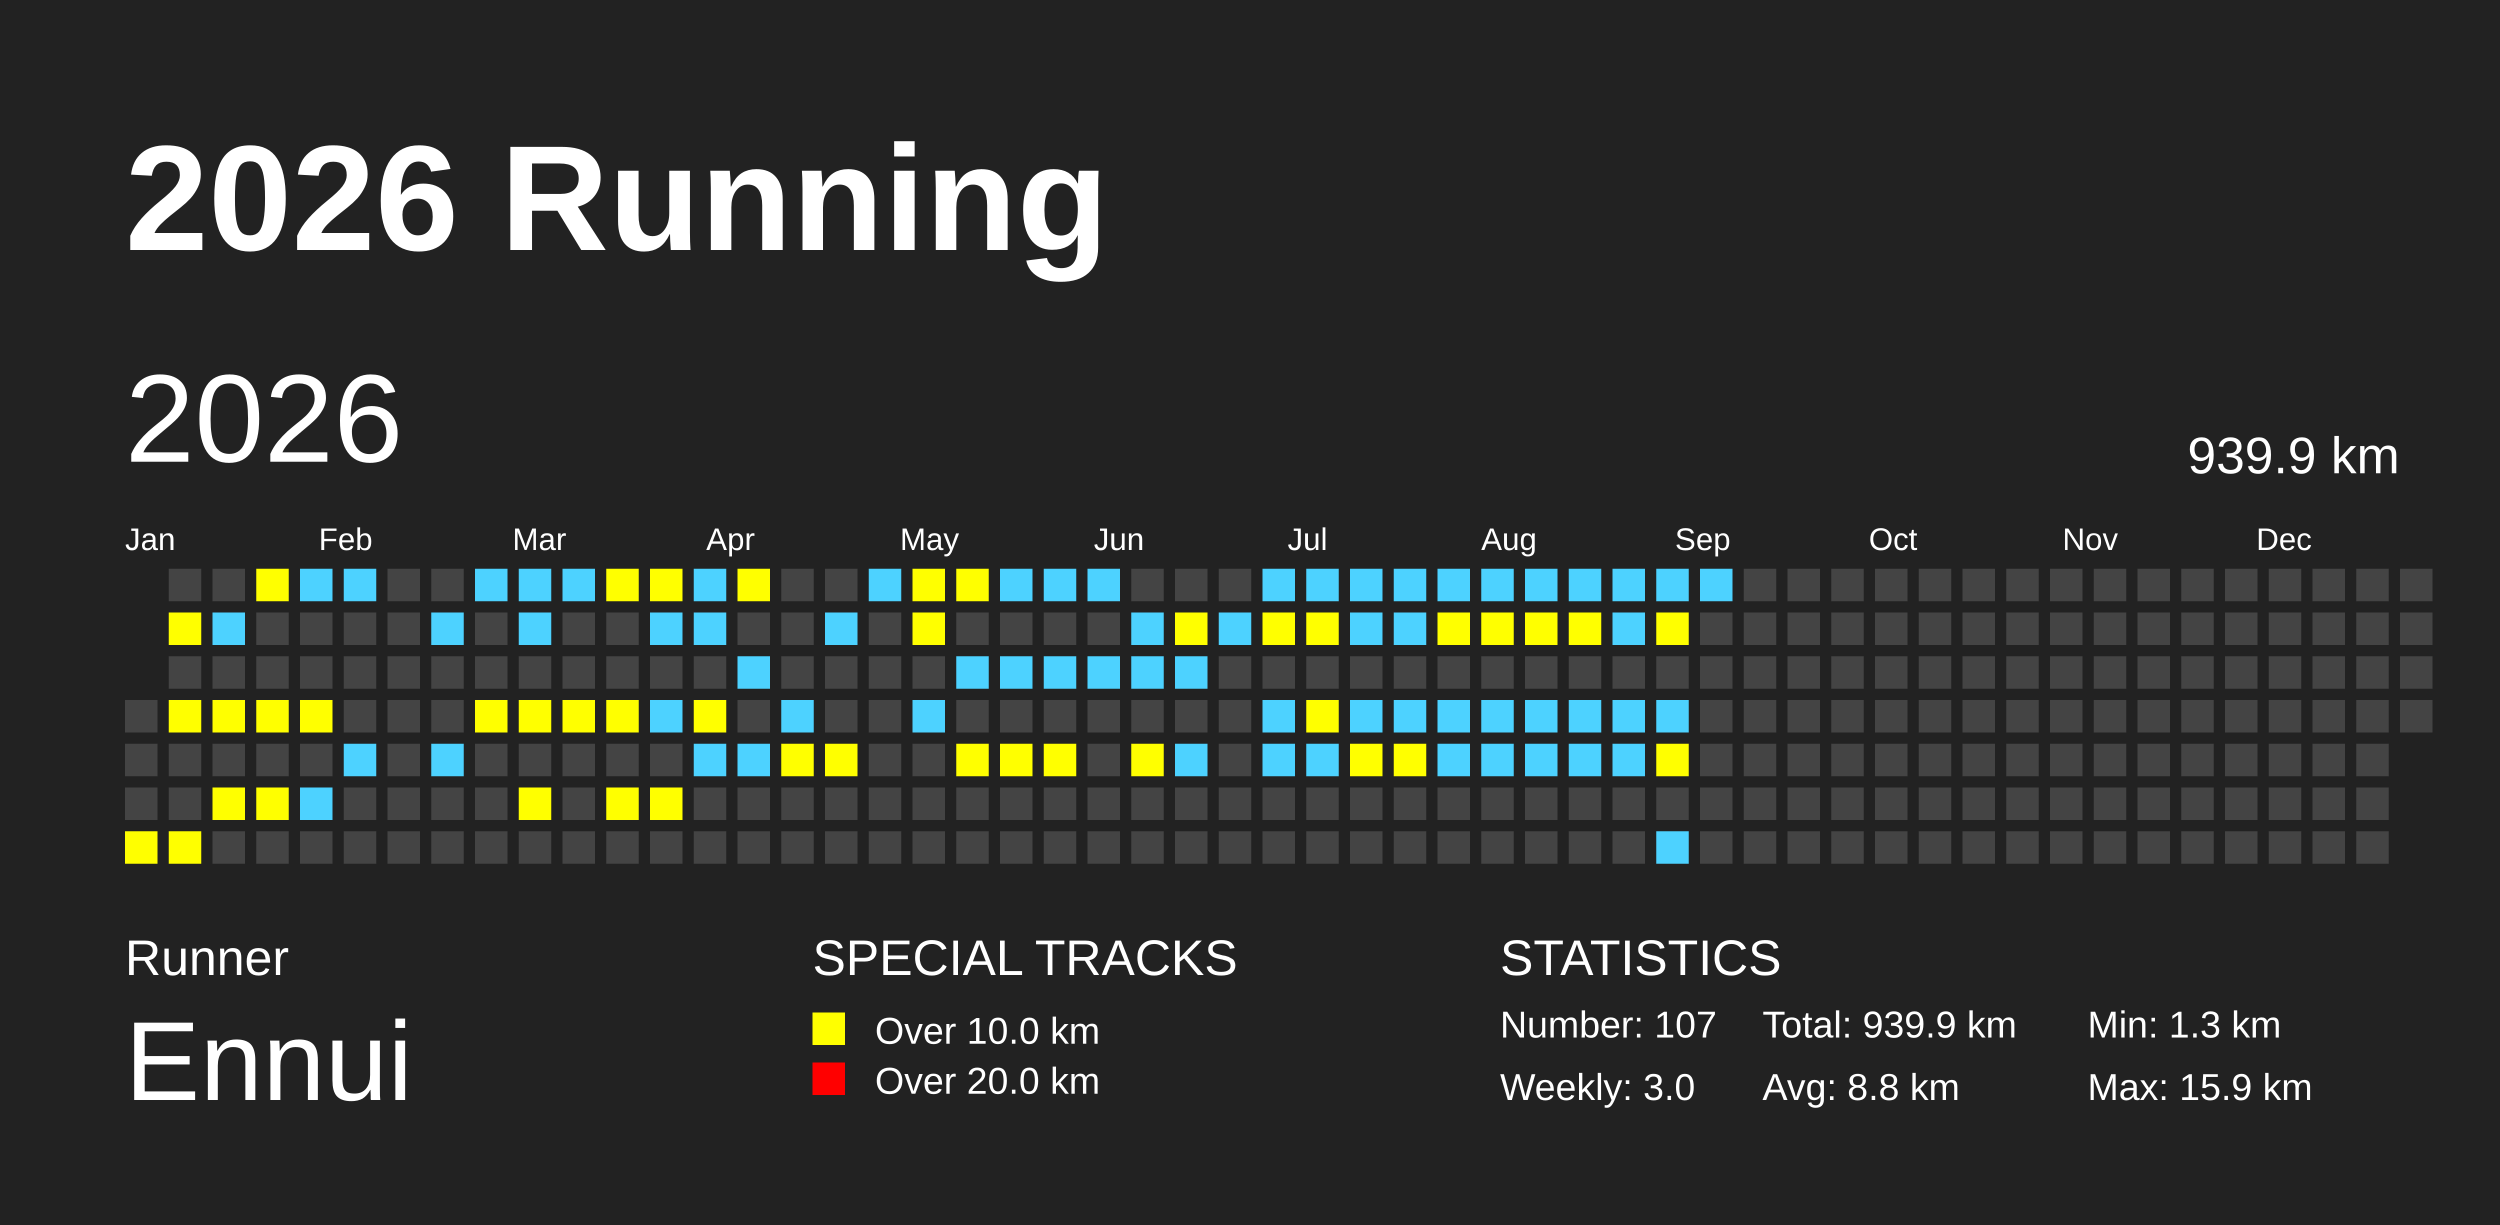
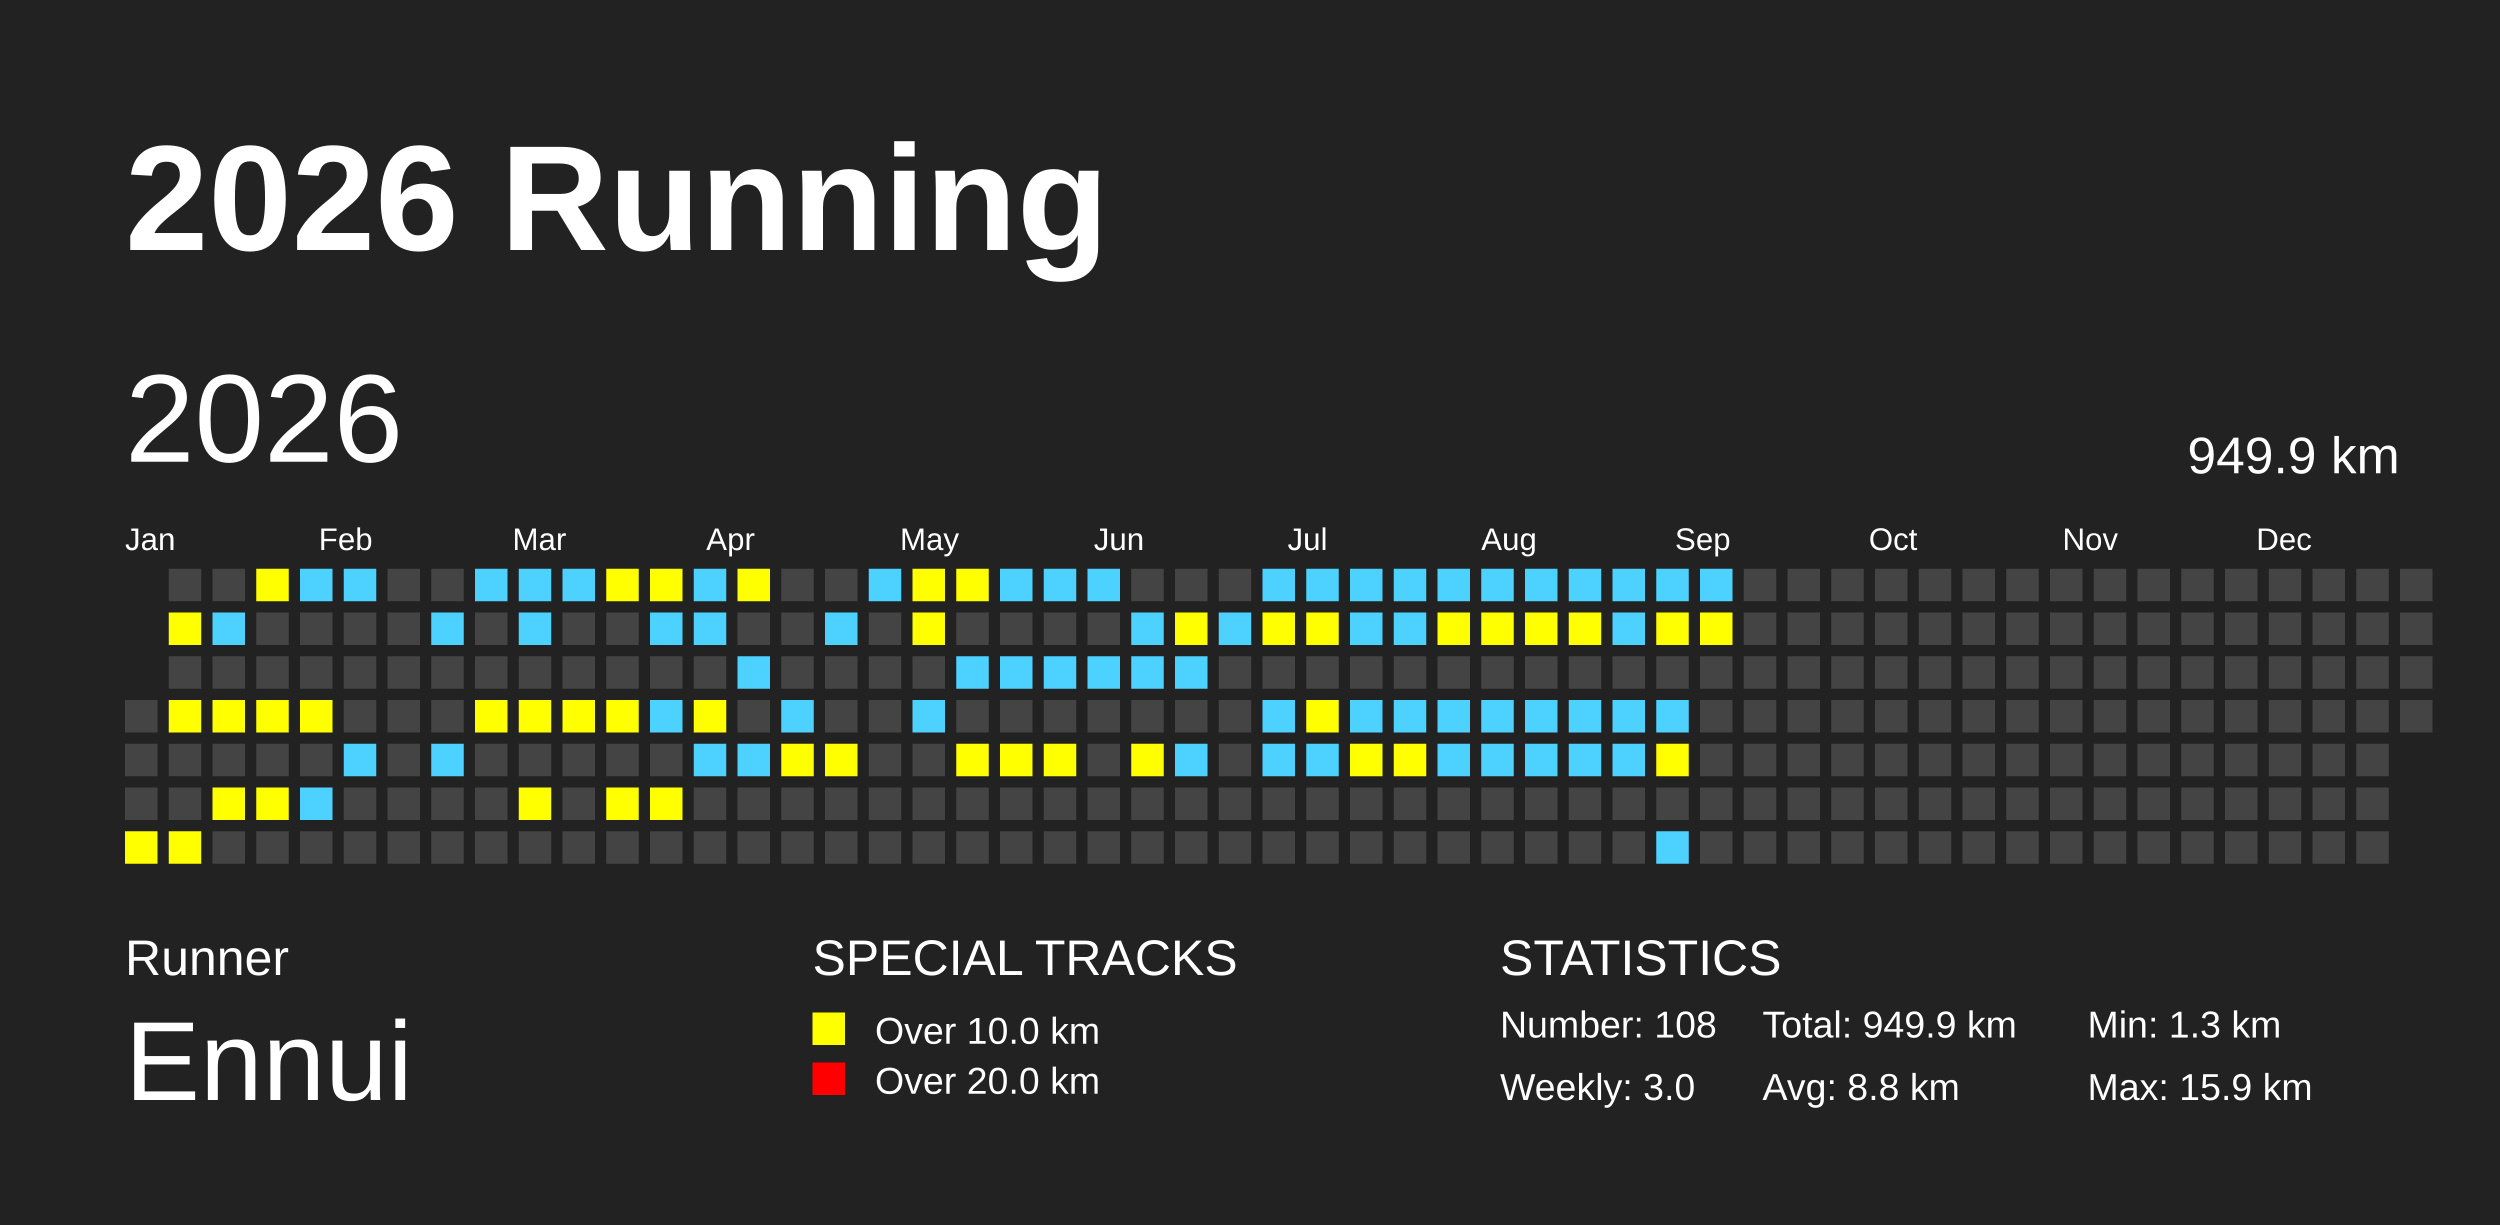
<svg xmlns="http://www.w3.org/2000/svg" baseProfile="full" height="98mm" version="1.1" viewBox="0,0,200,98" width="200mm">
  <defs />
  <rect fill="#222222" height="98" width="200" x="0" y="0" />
  <text fill="#FFFFFF" style="font-size:12px; font-family:Arial; font-weight:bold;" x="10" y="20">2026 Running</text>
  <text fill="#FFFFFF" style="font-size:4px; font-family:Arial" x="10" y="78">Runner</text>
  <text fill="#FFFFFF" style="font-size:9px; font-family:Arial" x="10" y="88">Ennui</text>
  <text fill="#FFFFFF" style="font-size:4px; font-family:Arial" x="65" y="78">SPECIAL TRACKS</text>
  <rect fill="yellow" height="2.6" width="2.6" x="65" y="81" />
  <text fill="#FFFFFF" style="font-size:3px; font-family:Arial" x="70" y="83.5">Over 10.0 km</text>
  <rect fill="red" height="2.6" width="2.6" x="65" y="85" />
  <text fill="#FFFFFF" style="font-size:3px; font-family:Arial" x="70" y="87.5">Over 20.0 km</text>
  <text fill="#FFFFFF" style="font-size:4px; font-family:Arial" x="120" y="78">STATISTICS</text>
-   <text fill="#FFFFFF" style="font-size:3px; font-family:Arial" x="120" y="83">Number: 107</text>
+   <text fill="#FFFFFF" style="font-size:3px; font-family:Arial" x="120" y="83">Number: 108</text>
  <text fill="#FFFFFF" style="font-size:3px; font-family:Arial" x="120" y="88">Weekly: 3.0</text>
-   <text fill="#FFFFFF" style="font-size:3px; font-family:Arial" x="141" y="83">Total: 939.9 km</text>
+   <text fill="#FFFFFF" style="font-size:3px; font-family:Arial" x="141" y="83">Total: 949.9 km</text>
  <text fill="#FFFFFF" style="font-size:3px; font-family:Arial" x="141" y="88">Avg: 8.8 km</text>
  <text fill="#FFFFFF" style="font-size:3px; font-family:Arial" x="167" y="83">Min: 1.3 km</text>
  <text fill="#FFFFFF" style="font-size:3px; font-family:Arial" x="167" y="88">Max: 15.9 km</text>
  <text dominant-baseline="hanging" fill="#FFFFFF" style="font-size:10.0px; font-family:Arial;" x="10" y="30">2026</text>
-   <text dominant-baseline="hanging" fill="#FFFFFF" style="font-size:4.125px; font-family:Arial;" x="175" y="35">939.9 km</text>
+   <text dominant-baseline="hanging" fill="#FFFFFF" style="font-size:4.125px; font-family:Arial;" x="175" y="35">949.9 km</text>
  <text fill="#FFFFFF" style="font-size:2.5px; font-family:Arial" x="10.0" y="44">Jan</text>
  <text fill="#FFFFFF" style="font-size:2.5px; font-family:Arial" x="25.5" y="44">Feb</text>
  <text fill="#FFFFFF" style="font-size:2.5px; font-family:Arial" x="41.0" y="44">Mar</text>
  <text fill="#FFFFFF" style="font-size:2.5px; font-family:Arial" x="56.5" y="44">Apr</text>
  <text fill="#FFFFFF" style="font-size:2.5px; font-family:Arial" x="72.0" y="44">May</text>
  <text fill="#FFFFFF" style="font-size:2.5px; font-family:Arial" x="87.5" y="44">Jun</text>
  <text fill="#FFFFFF" style="font-size:2.5px; font-family:Arial" x="103.0" y="44">Jul</text>
  <text fill="#FFFFFF" style="font-size:2.5px; font-family:Arial" x="118.5" y="44">Aug</text>
  <text fill="#FFFFFF" style="font-size:2.5px; font-family:Arial" x="134.0" y="44">Sep</text>
  <text fill="#FFFFFF" style="font-size:2.5px; font-family:Arial" x="149.5" y="44">Oct</text>
  <text fill="#FFFFFF" style="font-size:2.5px; font-family:Arial" x="165.0" y="44">Nov</text>
  <text fill="#FFFFFF" style="font-size:2.5px; font-family:Arial" x="180.5" y="44">Dec</text>
  <rect fill="#444444" height="2.6" width="2.6" x="10.0" y="56.0" />
  <rect fill="#444444" height="2.6" width="2.6" x="10.0" y="59.5" />
  <rect fill="#444444" height="2.6" width="2.6" x="10.0" y="63.0" />
  <rect fill="yellow" height="2.6" width="2.6" x="10.0" y="66.5" />
  <rect fill="#444444" height="2.6" width="2.6" x="13.5" y="45.5" />
  <rect fill="yellow" height="2.6" width="2.6" x="13.5" y="49.0" />
  <rect fill="#444444" height="2.6" width="2.6" x="13.5" y="52.5" />
  <rect fill="yellow" height="2.6" width="2.6" x="13.5" y="56.0" />
  <rect fill="#444444" height="2.6" width="2.6" x="13.5" y="59.5" />
  <rect fill="#444444" height="2.6" width="2.6" x="13.5" y="63.0" />
  <rect fill="yellow" height="2.6" width="2.6" x="13.5" y="66.5" />
  <rect fill="#444444" height="2.6" width="2.6" x="17.0" y="45.5" />
  <rect fill="#4DD2FF" height="2.6" width="2.6" x="17.0" y="49.0" />
  <rect fill="#444444" height="2.6" width="2.6" x="17.0" y="52.5" />
  <rect fill="yellow" height="2.6" width="2.6" x="17.0" y="56.0" />
  <rect fill="#444444" height="2.6" width="2.6" x="17.0" y="59.5" />
  <rect fill="yellow" height="2.6" width="2.6" x="17.0" y="63.0" />
  <rect fill="#444444" height="2.6" width="2.6" x="17.0" y="66.5" />
  <rect fill="yellow" height="2.6" width="2.6" x="20.5" y="45.5" />
  <rect fill="#444444" height="2.6" width="2.6" x="20.5" y="49.0" />
  <rect fill="#444444" height="2.6" width="2.6" x="20.5" y="52.5" />
  <rect fill="yellow" height="2.6" width="2.6" x="20.5" y="56.0" />
  <rect fill="#444444" height="2.6" width="2.6" x="20.5" y="59.5" />
  <rect fill="yellow" height="2.6" width="2.6" x="20.5" y="63.0" />
  <rect fill="#444444" height="2.6" width="2.6" x="20.5" y="66.5" />
  <rect fill="#4DD2FF" height="2.6" width="2.6" x="24.0" y="45.5" />
  <rect fill="#444444" height="2.6" width="2.6" x="24.0" y="49.0" />
  <rect fill="#444444" height="2.6" width="2.6" x="24.0" y="52.5" />
  <rect fill="yellow" height="2.6" width="2.6" x="24.0" y="56.0" />
  <rect fill="#444444" height="2.6" width="2.6" x="24.0" y="59.5" />
  <rect fill="#4DD2FF" height="2.6" width="2.6" x="24.0" y="63.0" />
  <rect fill="#444444" height="2.6" width="2.6" x="24.0" y="66.5" />
  <rect fill="#4DD2FF" height="2.6" width="2.6" x="27.5" y="45.5" />
  <rect fill="#444444" height="2.6" width="2.6" x="27.5" y="49.0" />
  <rect fill="#444444" height="2.6" width="2.6" x="27.5" y="52.5" />
  <rect fill="#444444" height="2.6" width="2.6" x="27.5" y="56.0" />
  <rect fill="#4DD2FF" height="2.6" width="2.6" x="27.5" y="59.5" />
  <rect fill="#444444" height="2.6" width="2.6" x="27.5" y="63.0" />
  <rect fill="#444444" height="2.6" width="2.6" x="27.5" y="66.5" />
  <rect fill="#444444" height="2.6" width="2.6" x="31.0" y="45.5" />
  <rect fill="#444444" height="2.6" width="2.6" x="31.0" y="49.0" />
  <rect fill="#444444" height="2.6" width="2.6" x="31.0" y="52.5" />
  <rect fill="#444444" height="2.6" width="2.6" x="31.0" y="56.0" />
  <rect fill="#444444" height="2.6" width="2.6" x="31.0" y="59.5" />
  <rect fill="#444444" height="2.6" width="2.6" x="31.0" y="63.0" />
  <rect fill="#444444" height="2.6" width="2.6" x="31.0" y="66.5" />
  <rect fill="#444444" height="2.6" width="2.6" x="34.5" y="45.5" />
  <rect fill="#4DD2FF" height="2.6" width="2.6" x="34.5" y="49.0" />
  <rect fill="#444444" height="2.6" width="2.6" x="34.5" y="52.5" />
  <rect fill="#444444" height="2.6" width="2.6" x="34.5" y="56.0" />
  <rect fill="#4DD2FF" height="2.6" width="2.6" x="34.5" y="59.5" />
  <rect fill="#444444" height="2.6" width="2.6" x="34.5" y="63.0" />
  <rect fill="#444444" height="2.6" width="2.6" x="34.5" y="66.5" />
  <rect fill="#4DD2FF" height="2.6" width="2.6" x="38.0" y="45.5" />
  <rect fill="#444444" height="2.6" width="2.6" x="38.0" y="49.0" />
  <rect fill="#444444" height="2.6" width="2.6" x="38.0" y="52.5" />
  <rect fill="yellow" height="2.6" width="2.6" x="38.0" y="56.0" />
  <rect fill="#444444" height="2.6" width="2.6" x="38.0" y="59.5" />
  <rect fill="#444444" height="2.6" width="2.6" x="38.0" y="63.0" />
  <rect fill="#444444" height="2.6" width="2.6" x="38.0" y="66.5" />
  <rect fill="#4DD2FF" height="2.6" width="2.6" x="41.5" y="45.5" />
  <rect fill="#4DD2FF" height="2.6" width="2.6" x="41.5" y="49.0" />
  <rect fill="#444444" height="2.6" width="2.6" x="41.5" y="52.5" />
  <rect fill="yellow" height="2.6" width="2.6" x="41.5" y="56.0" />
  <rect fill="#444444" height="2.6" width="2.6" x="41.5" y="59.5" />
  <rect fill="yellow" height="2.6" width="2.6" x="41.5" y="63.0" />
  <rect fill="#444444" height="2.6" width="2.6" x="41.5" y="66.5" />
  <rect fill="#4DD2FF" height="2.6" width="2.6" x="45.0" y="45.5" />
  <rect fill="#444444" height="2.6" width="2.6" x="45.0" y="49.0" />
  <rect fill="#444444" height="2.6" width="2.6" x="45.0" y="52.5" />
  <rect fill="yellow" height="2.6" width="2.6" x="45.0" y="56.0" />
  <rect fill="#444444" height="2.6" width="2.6" x="45.0" y="59.5" />
  <rect fill="#444444" height="2.6" width="2.6" x="45.0" y="63.0" />
  <rect fill="#444444" height="2.6" width="2.6" x="45.0" y="66.5" />
  <rect fill="yellow" height="2.6" width="2.6" x="48.5" y="45.5" />
  <rect fill="#444444" height="2.6" width="2.6" x="48.5" y="49.0" />
  <rect fill="#444444" height="2.6" width="2.6" x="48.5" y="52.5" />
  <rect fill="yellow" height="2.6" width="2.6" x="48.5" y="56.0" />
  <rect fill="#444444" height="2.6" width="2.6" x="48.5" y="59.5" />
  <rect fill="yellow" height="2.6" width="2.6" x="48.5" y="63.0" />
  <rect fill="#444444" height="2.6" width="2.6" x="48.5" y="66.5" />
  <rect fill="yellow" height="2.6" width="2.6" x="52.0" y="45.5" />
  <rect fill="#4DD2FF" height="2.6" width="2.6" x="52.0" y="49.0" />
  <rect fill="#444444" height="2.6" width="2.6" x="52.0" y="52.5" />
  <rect fill="#4DD2FF" height="2.6" width="2.6" x="52.0" y="56.0" />
  <rect fill="#444444" height="2.6" width="2.6" x="52.0" y="59.5" />
  <rect fill="yellow" height="2.6" width="2.6" x="52.0" y="63.0" />
  <rect fill="#444444" height="2.6" width="2.6" x="52.0" y="66.5" />
  <rect fill="#4DD2FF" height="2.6" width="2.6" x="55.5" y="45.5" />
  <rect fill="#4DD2FF" height="2.6" width="2.6" x="55.5" y="49.0" />
  <rect fill="#444444" height="2.6" width="2.6" x="55.5" y="52.5" />
  <rect fill="yellow" height="2.6" width="2.6" x="55.5" y="56.0" />
  <rect fill="#4DD2FF" height="2.6" width="2.6" x="55.5" y="59.5" />
  <rect fill="#444444" height="2.6" width="2.6" x="55.5" y="63.0" />
  <rect fill="#444444" height="2.6" width="2.6" x="55.5" y="66.5" />
  <rect fill="yellow" height="2.6" width="2.6" x="59.0" y="45.5" />
  <rect fill="#444444" height="2.6" width="2.6" x="59.0" y="49.0" />
  <rect fill="#4DD2FF" height="2.6" width="2.6" x="59.0" y="52.5" />
  <rect fill="#444444" height="2.6" width="2.6" x="59.0" y="56.0" />
  <rect fill="#4DD2FF" height="2.6" width="2.6" x="59.0" y="59.5" />
  <rect fill="#444444" height="2.6" width="2.6" x="59.0" y="63.0" />
  <rect fill="#444444" height="2.6" width="2.6" x="59.0" y="66.5" />
  <rect fill="#444444" height="2.6" width="2.6" x="62.5" y="45.5" />
  <rect fill="#444444" height="2.6" width="2.6" x="62.5" y="49.0" />
  <rect fill="#444444" height="2.6" width="2.6" x="62.5" y="52.5" />
  <rect fill="#4DD2FF" height="2.6" width="2.6" x="62.5" y="56.0" />
  <rect fill="yellow" height="2.6" width="2.6" x="62.5" y="59.5" />
  <rect fill="#444444" height="2.6" width="2.6" x="62.5" y="63.0" />
  <rect fill="#444444" height="2.6" width="2.6" x="62.5" y="66.5" />
  <rect fill="#444444" height="2.6" width="2.6" x="66.0" y="45.5" />
  <rect fill="#4DD2FF" height="2.6" width="2.6" x="66.0" y="49.0" />
  <rect fill="#444444" height="2.6" width="2.6" x="66.0" y="52.5" />
  <rect fill="#444444" height="2.6" width="2.6" x="66.0" y="56.0" />
  <rect fill="yellow" height="2.6" width="2.6" x="66.0" y="59.5" />
  <rect fill="#444444" height="2.6" width="2.6" x="66.0" y="63.0" />
  <rect fill="#444444" height="2.6" width="2.6" x="66.0" y="66.5" />
  <rect fill="#4DD2FF" height="2.6" width="2.6" x="69.5" y="45.5" />
  <rect fill="#444444" height="2.6" width="2.6" x="69.5" y="49.0" />
  <rect fill="#444444" height="2.6" width="2.6" x="69.5" y="52.5" />
  <rect fill="#444444" height="2.6" width="2.6" x="69.5" y="56.0" />
  <rect fill="#444444" height="2.6" width="2.6" x="69.5" y="59.5" />
  <rect fill="#444444" height="2.6" width="2.6" x="69.5" y="63.0" />
  <rect fill="#444444" height="2.6" width="2.6" x="69.5" y="66.5" />
  <rect fill="yellow" height="2.6" width="2.6" x="73.0" y="45.5" />
  <rect fill="yellow" height="2.6" width="2.6" x="73.0" y="49.0" />
  <rect fill="#444444" height="2.6" width="2.6" x="73.0" y="52.5" />
  <rect fill="#4DD2FF" height="2.6" width="2.6" x="73.0" y="56.0" />
  <rect fill="#444444" height="2.6" width="2.6" x="73.0" y="59.5" />
  <rect fill="#444444" height="2.6" width="2.6" x="73.0" y="63.0" />
  <rect fill="#444444" height="2.6" width="2.6" x="73.0" y="66.5" />
  <rect fill="yellow" height="2.6" width="2.6" x="76.5" y="45.5" />
  <rect fill="#444444" height="2.6" width="2.6" x="76.5" y="49.0" />
  <rect fill="#4DD2FF" height="2.6" width="2.6" x="76.5" y="52.5" />
  <rect fill="#444444" height="2.6" width="2.6" x="76.5" y="56.0" />
  <rect fill="yellow" height="2.6" width="2.6" x="76.5" y="59.5" />
  <rect fill="#444444" height="2.6" width="2.6" x="76.5" y="63.0" />
  <rect fill="#444444" height="2.6" width="2.6" x="76.5" y="66.5" />
  <rect fill="#4DD2FF" height="2.6" width="2.6" x="80.0" y="45.5" />
  <rect fill="#444444" height="2.6" width="2.6" x="80.0" y="49.0" />
  <rect fill="#4DD2FF" height="2.6" width="2.6" x="80.0" y="52.5" />
  <rect fill="#444444" height="2.6" width="2.6" x="80.0" y="56.0" />
  <rect fill="yellow" height="2.6" width="2.6" x="80.0" y="59.5" />
  <rect fill="#444444" height="2.6" width="2.6" x="80.0" y="63.0" />
  <rect fill="#444444" height="2.6" width="2.6" x="80.0" y="66.5" />
  <rect fill="#4DD2FF" height="2.6" width="2.6" x="83.5" y="45.5" />
  <rect fill="#444444" height="2.6" width="2.6" x="83.5" y="49.0" />
  <rect fill="#4DD2FF" height="2.6" width="2.6" x="83.5" y="52.5" />
  <rect fill="#444444" height="2.6" width="2.6" x="83.5" y="56.0" />
  <rect fill="yellow" height="2.6" width="2.6" x="83.5" y="59.5" />
  <rect fill="#444444" height="2.6" width="2.6" x="83.5" y="63.0" />
  <rect fill="#444444" height="2.6" width="2.6" x="83.5" y="66.5" />
  <rect fill="#4DD2FF" height="2.6" width="2.6" x="87.0" y="45.5" />
  <rect fill="#444444" height="2.6" width="2.6" x="87.0" y="49.0" />
  <rect fill="#4DD2FF" height="2.6" width="2.6" x="87.0" y="52.5" />
  <rect fill="#444444" height="2.6" width="2.6" x="87.0" y="56.0" />
  <rect fill="#444444" height="2.6" width="2.6" x="87.0" y="59.5" />
  <rect fill="#444444" height="2.6" width="2.6" x="87.0" y="63.0" />
  <rect fill="#444444" height="2.6" width="2.6" x="87.0" y="66.5" />
  <rect fill="#444444" height="2.6" width="2.6" x="90.5" y="45.5" />
  <rect fill="#4DD2FF" height="2.6" width="2.6" x="90.5" y="49.0" />
  <rect fill="#4DD2FF" height="2.6" width="2.6" x="90.5" y="52.5" />
  <rect fill="#444444" height="2.6" width="2.6" x="90.5" y="56.0" />
  <rect fill="yellow" height="2.6" width="2.6" x="90.5" y="59.5" />
  <rect fill="#444444" height="2.6" width="2.6" x="90.5" y="63.0" />
  <rect fill="#444444" height="2.6" width="2.6" x="90.5" y="66.5" />
  <rect fill="#444444" height="2.6" width="2.6" x="94.0" y="45.5" />
  <rect fill="yellow" height="2.6" width="2.6" x="94.0" y="49.0" />
  <rect fill="#4DD2FF" height="2.6" width="2.6" x="94.0" y="52.5" />
  <rect fill="#444444" height="2.6" width="2.6" x="94.0" y="56.0" />
  <rect fill="#4DD2FF" height="2.6" width="2.6" x="94.0" y="59.5" />
  <rect fill="#444444" height="2.6" width="2.6" x="94.0" y="63.0" />
  <rect fill="#444444" height="2.6" width="2.6" x="94.0" y="66.5" />
  <rect fill="#444444" height="2.6" width="2.6" x="97.5" y="45.5" />
  <rect fill="#4DD2FF" height="2.6" width="2.6" x="97.5" y="49.0" />
  <rect fill="#444444" height="2.6" width="2.6" x="97.5" y="52.5" />
  <rect fill="#444444" height="2.6" width="2.6" x="97.5" y="56.0" />
  <rect fill="#444444" height="2.6" width="2.6" x="97.5" y="59.5" />
  <rect fill="#444444" height="2.6" width="2.6" x="97.5" y="63.0" />
  <rect fill="#444444" height="2.6" width="2.6" x="97.5" y="66.5" />
  <rect fill="#4DD2FF" height="2.6" width="2.6" x="101.0" y="45.5" />
  <rect fill="yellow" height="2.6" width="2.6" x="101.0" y="49.0" />
  <rect fill="#444444" height="2.6" width="2.6" x="101.0" y="52.5" />
  <rect fill="#4DD2FF" height="2.6" width="2.6" x="101.0" y="56.0" />
  <rect fill="#4DD2FF" height="2.6" width="2.6" x="101.0" y="59.5" />
  <rect fill="#444444" height="2.6" width="2.6" x="101.0" y="63.0" />
  <rect fill="#444444" height="2.6" width="2.6" x="101.0" y="66.5" />
  <rect fill="#4DD2FF" height="2.6" width="2.6" x="104.5" y="45.5" />
  <rect fill="yellow" height="2.6" width="2.6" x="104.5" y="49.0" />
  <rect fill="#444444" height="2.6" width="2.6" x="104.5" y="52.5" />
  <rect fill="yellow" height="2.6" width="2.6" x="104.5" y="56.0" />
  <rect fill="#4DD2FF" height="2.6" width="2.6" x="104.5" y="59.5" />
  <rect fill="#444444" height="2.6" width="2.6" x="104.5" y="63.0" />
  <rect fill="#444444" height="2.6" width="2.6" x="104.5" y="66.5" />
  <rect fill="#4DD2FF" height="2.6" width="2.6" x="108.0" y="45.5" />
  <rect fill="#4DD2FF" height="2.6" width="2.6" x="108.0" y="49.0" />
  <rect fill="#444444" height="2.6" width="2.6" x="108.0" y="52.5" />
  <rect fill="#4DD2FF" height="2.6" width="2.6" x="108.0" y="56.0" />
  <rect fill="yellow" height="2.6" width="2.6" x="108.0" y="59.5" />
  <rect fill="#444444" height="2.6" width="2.6" x="108.0" y="63.0" />
  <rect fill="#444444" height="2.6" width="2.6" x="108.0" y="66.5" />
  <rect fill="#4DD2FF" height="2.6" width="2.6" x="111.5" y="45.5" />
  <rect fill="#4DD2FF" height="2.6" width="2.6" x="111.5" y="49.0" />
  <rect fill="#444444" height="2.6" width="2.6" x="111.5" y="52.5" />
  <rect fill="#4DD2FF" height="2.6" width="2.6" x="111.5" y="56.0" />
  <rect fill="yellow" height="2.6" width="2.6" x="111.5" y="59.5" />
  <rect fill="#444444" height="2.6" width="2.6" x="111.5" y="63.0" />
  <rect fill="#444444" height="2.6" width="2.6" x="111.5" y="66.5" />
  <rect fill="#4DD2FF" height="2.6" width="2.6" x="115.0" y="45.5" />
  <rect fill="yellow" height="2.6" width="2.6" x="115.0" y="49.0" />
  <rect fill="#444444" height="2.6" width="2.6" x="115.0" y="52.5" />
  <rect fill="#4DD2FF" height="2.6" width="2.6" x="115.0" y="56.0" />
  <rect fill="#4DD2FF" height="2.6" width="2.6" x="115.0" y="59.5" />
  <rect fill="#444444" height="2.6" width="2.6" x="115.0" y="63.0" />
  <rect fill="#444444" height="2.6" width="2.6" x="115.0" y="66.5" />
  <rect fill="#4DD2FF" height="2.6" width="2.6" x="118.5" y="45.5" />
  <rect fill="yellow" height="2.6" width="2.6" x="118.5" y="49.0" />
  <rect fill="#444444" height="2.6" width="2.6" x="118.5" y="52.5" />
  <rect fill="#4DD2FF" height="2.6" width="2.6" x="118.5" y="56.0" />
  <rect fill="#4DD2FF" height="2.6" width="2.6" x="118.5" y="59.5" />
  <rect fill="#444444" height="2.6" width="2.6" x="118.5" y="63.0" />
  <rect fill="#444444" height="2.6" width="2.6" x="118.5" y="66.5" />
  <rect fill="#4DD2FF" height="2.6" width="2.6" x="122.0" y="45.5" />
  <rect fill="yellow" height="2.6" width="2.6" x="122.0" y="49.0" />
  <rect fill="#444444" height="2.6" width="2.6" x="122.0" y="52.5" />
  <rect fill="#4DD2FF" height="2.6" width="2.6" x="122.0" y="56.0" />
  <rect fill="#4DD2FF" height="2.6" width="2.6" x="122.0" y="59.5" />
  <rect fill="#444444" height="2.6" width="2.6" x="122.0" y="63.0" />
  <rect fill="#444444" height="2.6" width="2.6" x="122.0" y="66.5" />
  <rect fill="#4DD2FF" height="2.6" width="2.6" x="125.5" y="45.5" />
  <rect fill="yellow" height="2.6" width="2.6" x="125.5" y="49.0" />
  <rect fill="#444444" height="2.6" width="2.6" x="125.5" y="52.5" />
  <rect fill="#4DD2FF" height="2.6" width="2.6" x="125.5" y="56.0" />
  <rect fill="#4DD2FF" height="2.6" width="2.6" x="125.5" y="59.5" />
  <rect fill="#444444" height="2.6" width="2.6" x="125.5" y="63.0" />
  <rect fill="#444444" height="2.6" width="2.6" x="125.5" y="66.5" />
  <rect fill="#4DD2FF" height="2.6" width="2.6" x="129.0" y="45.5" />
  <rect fill="#4DD2FF" height="2.6" width="2.6" x="129.0" y="49.0" />
  <rect fill="#444444" height="2.6" width="2.6" x="129.0" y="52.5" />
  <rect fill="#4DD2FF" height="2.6" width="2.6" x="129.0" y="56.0" />
  <rect fill="#4DD2FF" height="2.6" width="2.6" x="129.0" y="59.5" />
  <rect fill="#444444" height="2.6" width="2.6" x="129.0" y="63.0" />
  <rect fill="#444444" height="2.6" width="2.6" x="129.0" y="66.5" />
  <rect fill="#4DD2FF" height="2.6" width="2.6" x="132.5" y="45.5" />
  <rect fill="yellow" height="2.6" width="2.6" x="132.5" y="49.0" />
  <rect fill="#444444" height="2.6" width="2.6" x="132.5" y="52.5" />
  <rect fill="#4DD2FF" height="2.6" width="2.6" x="132.5" y="56.0" />
  <rect fill="yellow" height="2.6" width="2.6" x="132.5" y="59.5" />
  <rect fill="#444444" height="2.6" width="2.6" x="132.5" y="63.0" />
  <rect fill="#4DD2FF" height="2.6" width="2.6" x="132.5" y="66.5" />
  <rect fill="#4DD2FF" height="2.6" width="2.6" x="136.0" y="45.5" />
-   <rect fill="#444444" height="2.6" width="2.6" x="136.0" y="49.0" />
+   <rect fill="yellow" height="2.6" width="2.6" x="136.0" y="49.0" />
  <rect fill="#444444" height="2.6" width="2.6" x="136.0" y="52.5" />
  <rect fill="#444444" height="2.6" width="2.6" x="136.0" y="56.0" />
  <rect fill="#444444" height="2.6" width="2.6" x="136.0" y="59.5" />
  <rect fill="#444444" height="2.6" width="2.6" x="136.0" y="63.0" />
  <rect fill="#444444" height="2.6" width="2.6" x="136.0" y="66.5" />
  <rect fill="#444444" height="2.6" width="2.6" x="139.5" y="45.5" />
  <rect fill="#444444" height="2.6" width="2.6" x="139.5" y="49.0" />
  <rect fill="#444444" height="2.6" width="2.6" x="139.5" y="52.5" />
  <rect fill="#444444" height="2.6" width="2.6" x="139.5" y="56.0" />
  <rect fill="#444444" height="2.6" width="2.6" x="139.5" y="59.5" />
  <rect fill="#444444" height="2.6" width="2.6" x="139.5" y="63.0" />
  <rect fill="#444444" height="2.6" width="2.6" x="139.5" y="66.5" />
  <rect fill="#444444" height="2.6" width="2.6" x="143.0" y="45.5" />
  <rect fill="#444444" height="2.6" width="2.6" x="143.0" y="49.0" />
  <rect fill="#444444" height="2.6" width="2.6" x="143.0" y="52.5" />
  <rect fill="#444444" height="2.6" width="2.6" x="143.0" y="56.0" />
  <rect fill="#444444" height="2.6" width="2.6" x="143.0" y="59.5" />
  <rect fill="#444444" height="2.6" width="2.6" x="143.0" y="63.0" />
  <rect fill="#444444" height="2.6" width="2.6" x="143.0" y="66.5" />
  <rect fill="#444444" height="2.6" width="2.6" x="146.5" y="45.5" />
  <rect fill="#444444" height="2.6" width="2.6" x="146.5" y="49.0" />
  <rect fill="#444444" height="2.6" width="2.6" x="146.5" y="52.5" />
  <rect fill="#444444" height="2.6" width="2.6" x="146.5" y="56.0" />
  <rect fill="#444444" height="2.6" width="2.6" x="146.5" y="59.5" />
  <rect fill="#444444" height="2.6" width="2.6" x="146.5" y="63.0" />
  <rect fill="#444444" height="2.6" width="2.6" x="146.5" y="66.5" />
  <rect fill="#444444" height="2.6" width="2.6" x="150.0" y="45.5" />
  <rect fill="#444444" height="2.6" width="2.6" x="150.0" y="49.0" />
  <rect fill="#444444" height="2.6" width="2.6" x="150.0" y="52.5" />
  <rect fill="#444444" height="2.6" width="2.6" x="150.0" y="56.0" />
  <rect fill="#444444" height="2.6" width="2.6" x="150.0" y="59.5" />
  <rect fill="#444444" height="2.6" width="2.6" x="150.0" y="63.0" />
  <rect fill="#444444" height="2.6" width="2.6" x="150.0" y="66.5" />
  <rect fill="#444444" height="2.6" width="2.6" x="153.5" y="45.5" />
  <rect fill="#444444" height="2.6" width="2.6" x="153.5" y="49.0" />
  <rect fill="#444444" height="2.6" width="2.6" x="153.5" y="52.5" />
  <rect fill="#444444" height="2.6" width="2.6" x="153.5" y="56.0" />
  <rect fill="#444444" height="2.6" width="2.6" x="153.5" y="59.5" />
  <rect fill="#444444" height="2.6" width="2.6" x="153.5" y="63.0" />
  <rect fill="#444444" height="2.6" width="2.6" x="153.5" y="66.5" />
  <rect fill="#444444" height="2.6" width="2.6" x="157.0" y="45.5" />
  <rect fill="#444444" height="2.6" width="2.6" x="157.0" y="49.0" />
  <rect fill="#444444" height="2.6" width="2.6" x="157.0" y="52.5" />
  <rect fill="#444444" height="2.6" width="2.6" x="157.0" y="56.0" />
  <rect fill="#444444" height="2.6" width="2.6" x="157.0" y="59.5" />
  <rect fill="#444444" height="2.6" width="2.6" x="157.0" y="63.0" />
  <rect fill="#444444" height="2.6" width="2.6" x="157.0" y="66.5" />
  <rect fill="#444444" height="2.6" width="2.6" x="160.5" y="45.5" />
  <rect fill="#444444" height="2.6" width="2.6" x="160.5" y="49.0" />
  <rect fill="#444444" height="2.6" width="2.6" x="160.5" y="52.5" />
  <rect fill="#444444" height="2.6" width="2.6" x="160.5" y="56.0" />
  <rect fill="#444444" height="2.6" width="2.6" x="160.5" y="59.5" />
  <rect fill="#444444" height="2.6" width="2.6" x="160.5" y="63.0" />
  <rect fill="#444444" height="2.6" width="2.6" x="160.5" y="66.5" />
  <rect fill="#444444" height="2.6" width="2.6" x="164.0" y="45.5" />
  <rect fill="#444444" height="2.6" width="2.6" x="164.0" y="49.0" />
  <rect fill="#444444" height="2.6" width="2.6" x="164.0" y="52.5" />
  <rect fill="#444444" height="2.6" width="2.6" x="164.0" y="56.0" />
  <rect fill="#444444" height="2.6" width="2.6" x="164.0" y="59.5" />
  <rect fill="#444444" height="2.6" width="2.6" x="164.0" y="63.0" />
  <rect fill="#444444" height="2.6" width="2.6" x="164.0" y="66.5" />
  <rect fill="#444444" height="2.6" width="2.6" x="167.5" y="45.5" />
  <rect fill="#444444" height="2.6" width="2.6" x="167.5" y="49.0" />
  <rect fill="#444444" height="2.6" width="2.6" x="167.5" y="52.5" />
  <rect fill="#444444" height="2.6" width="2.6" x="167.5" y="56.0" />
  <rect fill="#444444" height="2.6" width="2.6" x="167.5" y="59.5" />
  <rect fill="#444444" height="2.6" width="2.6" x="167.5" y="63.0" />
  <rect fill="#444444" height="2.6" width="2.6" x="167.5" y="66.5" />
  <rect fill="#444444" height="2.6" width="2.6" x="171.0" y="45.5" />
  <rect fill="#444444" height="2.6" width="2.6" x="171.0" y="49.0" />
  <rect fill="#444444" height="2.6" width="2.6" x="171.0" y="52.5" />
  <rect fill="#444444" height="2.6" width="2.6" x="171.0" y="56.0" />
  <rect fill="#444444" height="2.6" width="2.6" x="171.0" y="59.5" />
  <rect fill="#444444" height="2.6" width="2.6" x="171.0" y="63.0" />
  <rect fill="#444444" height="2.6" width="2.6" x="171.0" y="66.5" />
  <rect fill="#444444" height="2.6" width="2.6" x="174.5" y="45.5" />
  <rect fill="#444444" height="2.6" width="2.6" x="174.5" y="49.0" />
  <rect fill="#444444" height="2.6" width="2.6" x="174.5" y="52.5" />
  <rect fill="#444444" height="2.6" width="2.6" x="174.5" y="56.0" />
  <rect fill="#444444" height="2.6" width="2.6" x="174.5" y="59.5" />
  <rect fill="#444444" height="2.6" width="2.6" x="174.5" y="63.0" />
  <rect fill="#444444" height="2.6" width="2.6" x="174.5" y="66.5" />
  <rect fill="#444444" height="2.6" width="2.6" x="178.0" y="45.5" />
  <rect fill="#444444" height="2.6" width="2.6" x="178.0" y="49.0" />
  <rect fill="#444444" height="2.6" width="2.6" x="178.0" y="52.5" />
  <rect fill="#444444" height="2.6" width="2.6" x="178.0" y="56.0" />
  <rect fill="#444444" height="2.6" width="2.6" x="178.0" y="59.5" />
  <rect fill="#444444" height="2.6" width="2.6" x="178.0" y="63.0" />
  <rect fill="#444444" height="2.6" width="2.6" x="178.0" y="66.5" />
  <rect fill="#444444" height="2.6" width="2.6" x="181.5" y="45.5" />
  <rect fill="#444444" height="2.6" width="2.6" x="181.5" y="49.0" />
  <rect fill="#444444" height="2.6" width="2.6" x="181.5" y="52.5" />
  <rect fill="#444444" height="2.6" width="2.6" x="181.5" y="56.0" />
  <rect fill="#444444" height="2.6" width="2.6" x="181.5" y="59.5" />
  <rect fill="#444444" height="2.6" width="2.6" x="181.5" y="63.0" />
  <rect fill="#444444" height="2.6" width="2.6" x="181.5" y="66.5" />
  <rect fill="#444444" height="2.6" width="2.6" x="185.0" y="45.5" />
  <rect fill="#444444" height="2.6" width="2.6" x="185.0" y="49.0" />
  <rect fill="#444444" height="2.6" width="2.6" x="185.0" y="52.5" />
  <rect fill="#444444" height="2.6" width="2.6" x="185.0" y="56.0" />
  <rect fill="#444444" height="2.6" width="2.6" x="185.0" y="59.5" />
  <rect fill="#444444" height="2.6" width="2.6" x="185.0" y="63.0" />
  <rect fill="#444444" height="2.6" width="2.6" x="185.0" y="66.5" />
  <rect fill="#444444" height="2.6" width="2.6" x="188.5" y="45.5" />
  <rect fill="#444444" height="2.6" width="2.6" x="188.5" y="49.0" />
  <rect fill="#444444" height="2.6" width="2.6" x="188.5" y="52.5" />
  <rect fill="#444444" height="2.6" width="2.6" x="188.5" y="56.0" />
  <rect fill="#444444" height="2.6" width="2.6" x="188.5" y="59.5" />
  <rect fill="#444444" height="2.6" width="2.6" x="188.5" y="63.0" />
  <rect fill="#444444" height="2.6" width="2.6" x="188.5" y="66.5" />
  <rect fill="#444444" height="2.6" width="2.6" x="192.0" y="45.5" />
  <rect fill="#444444" height="2.6" width="2.6" x="192.0" y="49.0" />
  <rect fill="#444444" height="2.6" width="2.6" x="192.0" y="52.5" />
  <rect fill="#444444" height="2.6" width="2.6" x="192.0" y="56.0" />
</svg>
